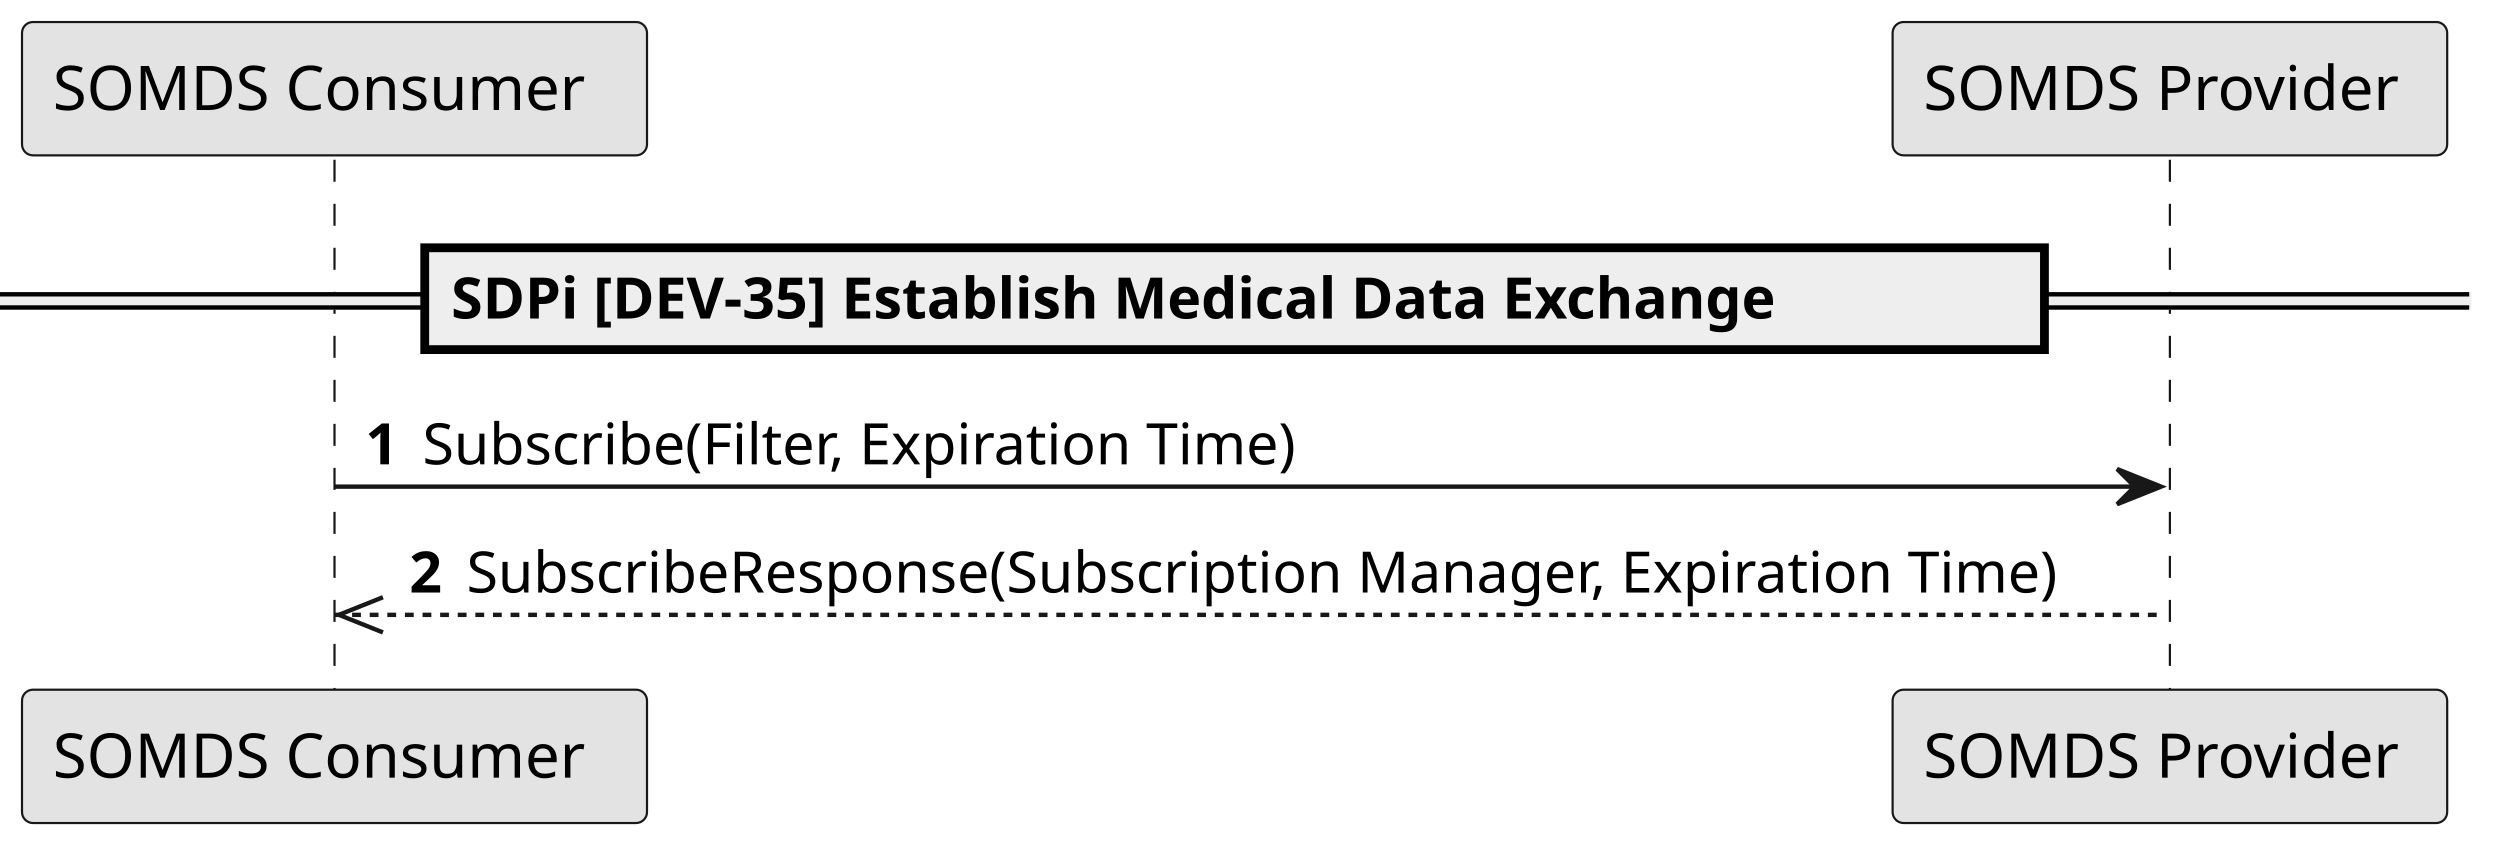
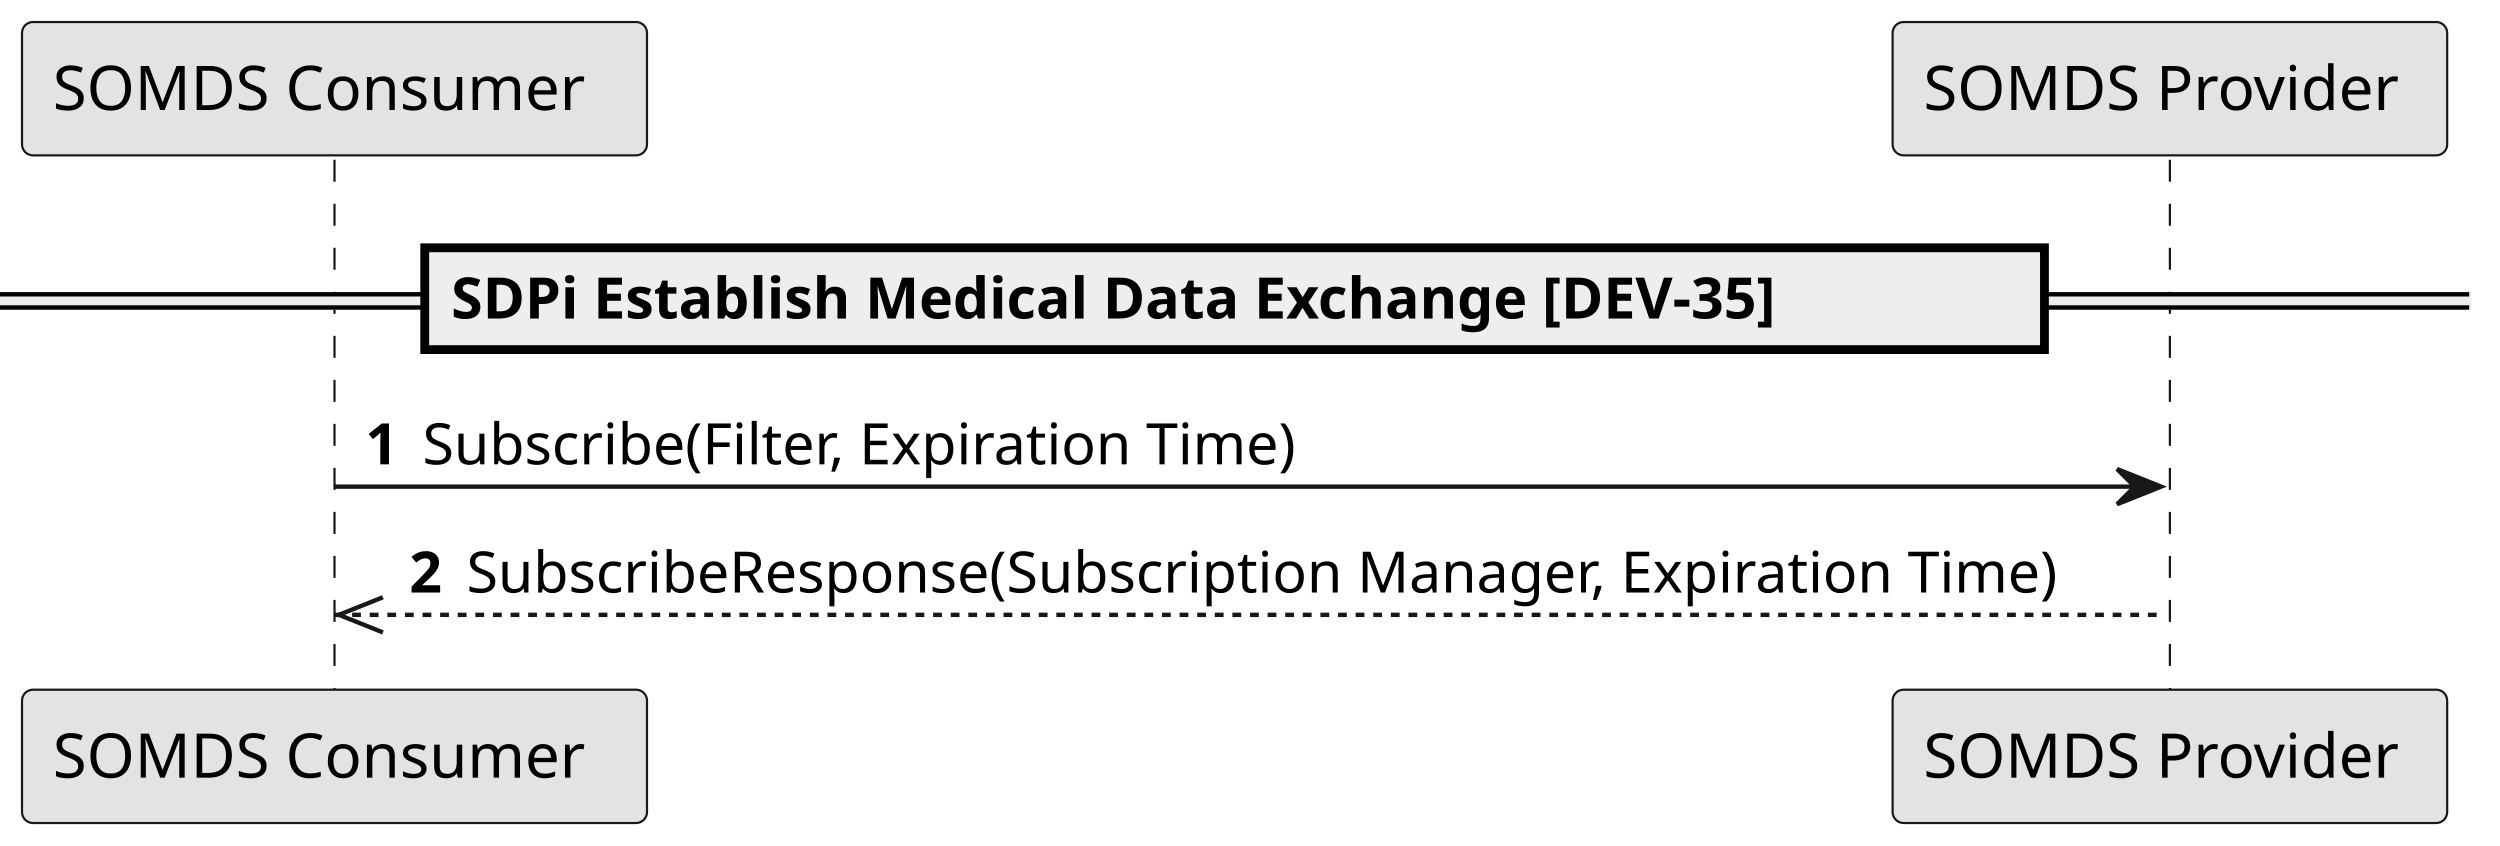
<svg xmlns="http://www.w3.org/2000/svg" contentStyleType="text/css" height="192px" preserveAspectRatio="none" style="width:568px;height:192px;background:#FFFFFF;" version="1.1" viewBox="0 0 568 192" width="568px" zoomAndPan="magnify">
  <defs />
  <g>
    <line style="stroke:#181818;stroke-width:0.5;stroke-dasharray:5.0,5.0;" x1="76" x2="76" y1="36.297" y2="157.695" />
    <line style="stroke:#181818;stroke-width:0.5;stroke-dasharray:5.0,5.0;" x1="493" x2="493" y1="36.297" y2="157.695" />
    <rect fill="#E3E3E3" height="30.297" rx="2.5" ry="2.5" style="stroke:#181818;stroke-width:0.5;" width="142" x="5" y="5" />
    <text fill="#000000" font-family="sans-serif" font-size="14" lengthAdjust="spacing" textLength="128" x="12" y="24.995">SOMDS Consumer</text>
    <rect fill="#E3E3E3" height="30.297" rx="2.5" ry="2.5" style="stroke:#181818;stroke-width:0.5;" width="142" x="5" y="156.695" />
    <text fill="#000000" font-family="sans-serif" font-size="14" lengthAdjust="spacing" textLength="128" x="12" y="176.69">SOMDS Consumer</text>
    <rect fill="#E3E3E3" height="30.297" rx="2.5" ry="2.5" style="stroke:#181818;stroke-width:0.5;" width="126" x="430" y="5" />
    <text fill="#000000" font-family="sans-serif" font-size="14" lengthAdjust="spacing" textLength="112" x="437" y="24.995">SOMDS Provider</text>
    <rect fill="#E3E3E3" height="30.297" rx="2.5" ry="2.5" style="stroke:#181818;stroke-width:0.5;" width="126" x="430" y="156.695" />
    <text fill="#000000" font-family="sans-serif" font-size="14" lengthAdjust="spacing" textLength="112" x="437" y="176.69">SOMDS Provider</text>
    <rect fill="#EEEEEE" height="3" style="stroke:#EEEEEE;stroke-width:1.0;" width="561" x="0" y="66.863" />
    <line style="stroke:#000000;stroke-width:1.0;" x1="0" x2="561" y1="66.863" y2="66.863" />
    <line style="stroke:#000000;stroke-width:1.0;" x1="0" x2="561" y1="69.863" y2="69.863" />
    <rect fill="#EEEEEE" height="23.133" style="stroke:#000000;stroke-width:2.0;" width="368" x="96.5" y="56.297" />
-     <text fill="#000000" font-family="sans-serif" font-size="13" font-weight="bold" lengthAdjust="spacing" textLength="354" x="102.5" y="72.364">SDPi [DEV-35] Establish Medical Data Exchange</text>
+     <text fill="#000000" font-family="sans-serif" font-size="13" font-weight="bold" lengthAdjust="spacing" textLength="354" x="102.5" y="72.364">SDPi Establish Medical Data Exchange [DEV-35]</text>
    <polygon fill="#181818" points="481,106.562,491,110.562,481,114.562,485,110.562" style="stroke:#181818;stroke-width:1.0;" />
    <line style="stroke:#181818;stroke-width:1.0;" x1="76" x2="487" y1="110.562" y2="110.562" />
    <text fill="#000000" font-family="sans-serif" font-size="13" font-weight="bold" lengthAdjust="spacing" textLength="9" x="83" y="105.497">1</text>
    <text fill="#000000" font-family="sans-serif" font-size="13" lengthAdjust="spacing" textLength="210" x="96" y="105.497">Subscribe(Filter, Expiration Time)</text>
    <line style="stroke:#181818;stroke-width:1.0;" x1="77" x2="87" y1="139.695" y2="135.695" />
    <line style="stroke:#181818;stroke-width:1.0;" x1="77" x2="87" y1="139.695" y2="143.695" />
    <line style="stroke:#181818;stroke-width:1.0;stroke-dasharray:2.0,2.0;" x1="76" x2="492" y1="139.695" y2="139.695" />
    <text fill="#000000" font-family="sans-serif" font-size="13" font-weight="bold" lengthAdjust="spacing" textLength="9" x="93" y="134.629">2</text>
    <text fill="#000000" font-family="sans-serif" font-size="13" lengthAdjust="spacing" textLength="380" x="106" y="134.629">SubscribeResponse(Subscription Manager, Expiration Time)</text>
  </g>
</svg>
